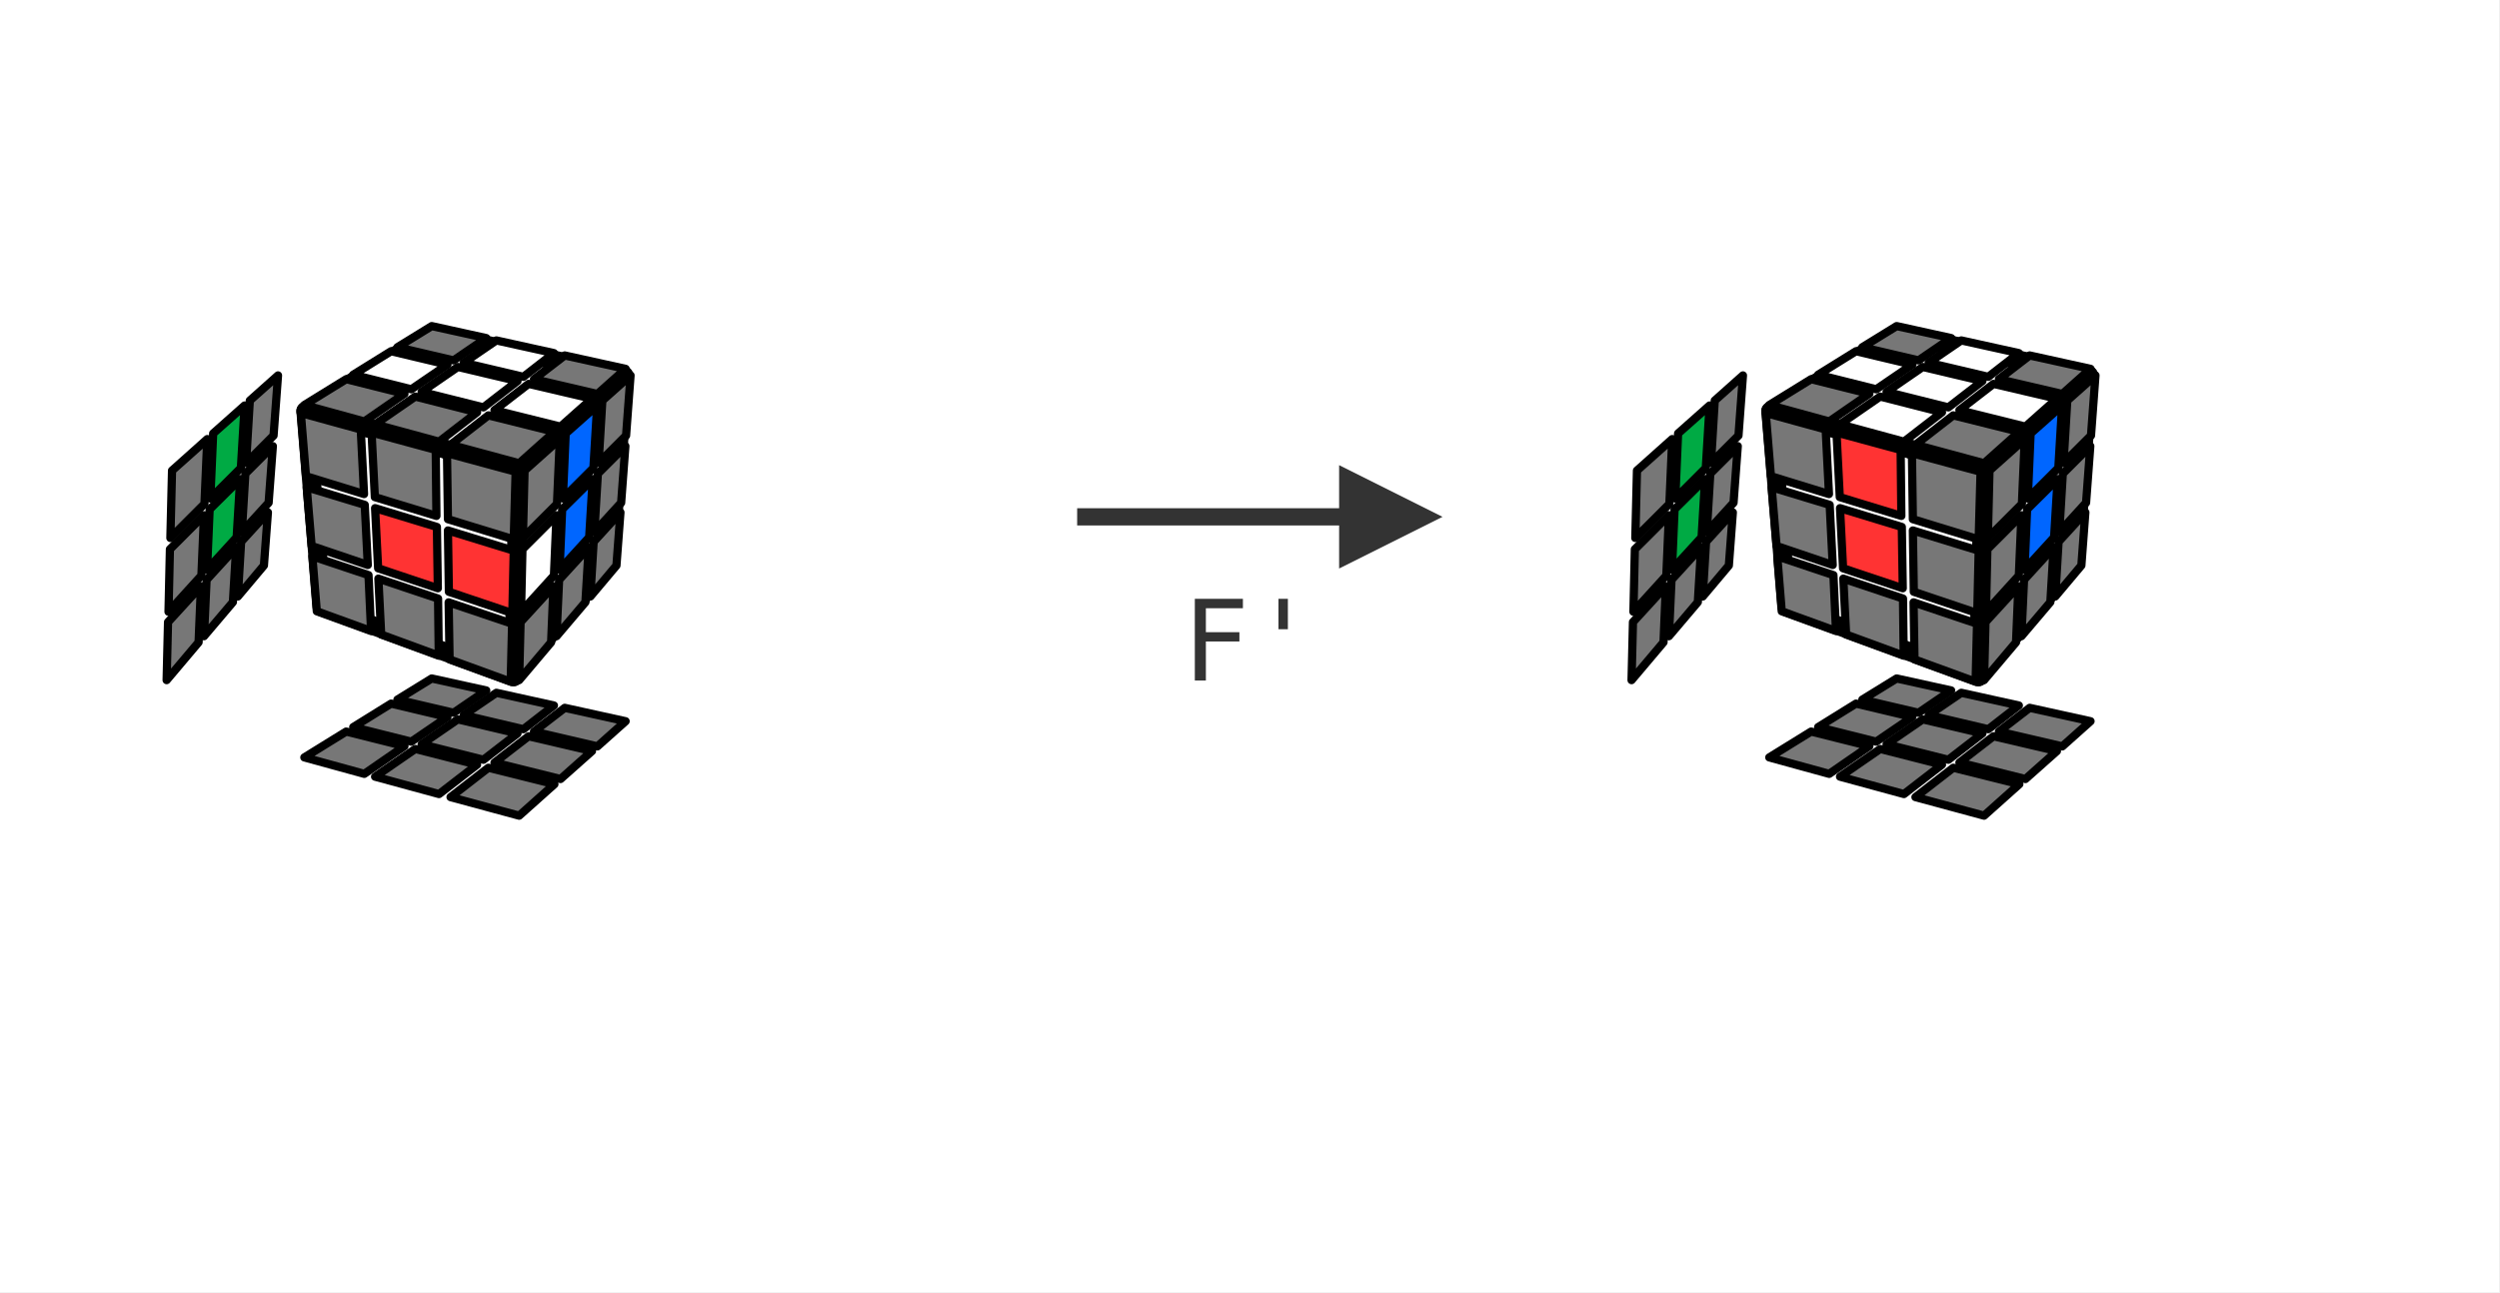
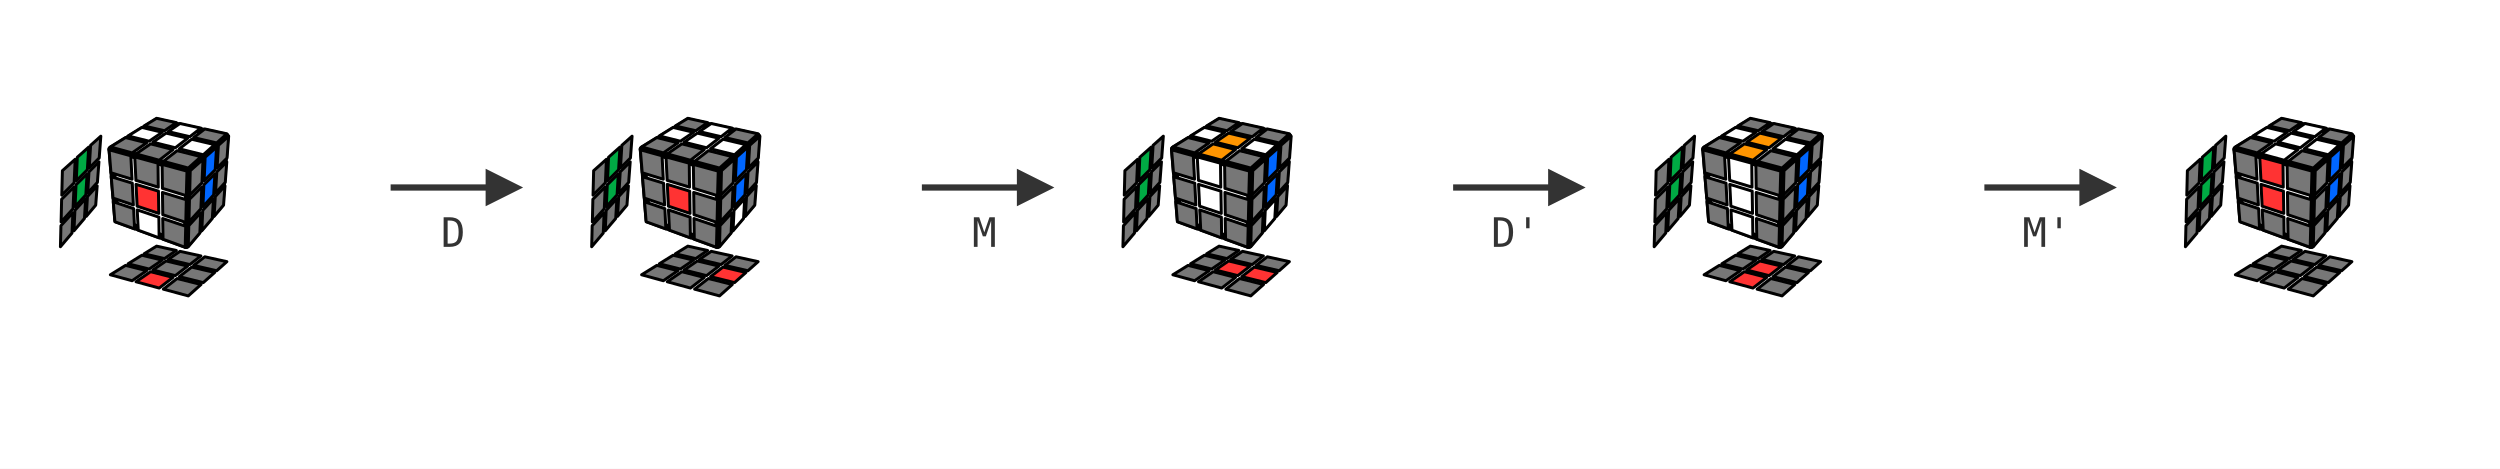
- <svg xmlns="http://www.w3.org/2000/svg" width="290" height="150" viewBox="0 0 290 150">
-   <rect fill="#FFFFFF" x="0" y="0" width="290" height="150" />
+ <svg xmlns="http://www.w3.org/2000/svg" width="800" height="150" viewBox="0 0 800 150">
+   <rect fill="#FFFFFF" x="0" y="0" width="800" height="150" />
  <defs>
    <marker id="arrow" viewBox="0 0 10 10" refX="8" refY="5" markerWidth="6" markerHeight="6" orient="auto-start-reverse">
      <path d="M 0 0 L 10 5 L 0 10 z" fill="#333333" />
    </marker>
  </defs>
  <g transform="translate(54.54545,57.27273) scale(27.27273)" style="stroke:#000000;stroke-width:0.035;stroke-linejoin:round;stroke-linecap:round">
    <polygon fill="none" stroke="#000000" stroke-width="0.08" points="0.207,-0.103 0.654,-0.502 0.594,0.297 0.185,0.781" />
    <polygon fill="none" stroke="#000000" stroke-width="0.08" points="-0.161,-0.682 0.654,-0.502 0.207,-0.103 -0.699,-0.35" />
    <polygon fill="none" stroke="#000000" stroke-width="0.08" points="-0.699,-0.35 0.207,-0.103 0.185,0.781 -0.63,0.484" />
    <polygon fill="#777777" stroke="#000000" points="0.232,-0.097 0.382,-0.231 0.37,0.045 0.225,0.19" />
    <polygon fill="#0066FF" stroke="#000000" points="0.407,-0.255 0.541,-0.374 0.525,-0.108 0.395,0.022" />
    <polygon fill="#777777" stroke="#000000" points="0.563,-0.395 0.683,-0.502 0.664,-0.246 0.547,-0.129" />
-     <polygon fill="#FFFFFF" stroke="#000000" points="0.223,0.238 0.368,0.093 0.357,0.35 0.217,0.504" />
+     <polygon fill="#777777" stroke="#000000" points="0.223,0.238 0.368,0.093 0.357,0.35 0.217,0.504" />
    <polygon fill="#0066FF" stroke="#000000" points="0.392,0.068 0.522,-0.061 0.507,0.187 0.381,0.325" />
    <polygon fill="#777777" stroke="#000000" points="0.544,-0.084 0.661,-0.201 0.643,0.04 0.529,0.165" />
    <polygon fill="#777777" stroke="#000000" points="0.215,0.548 0.355,0.395 0.345,0.634 0.209,0.795" />
    <polygon fill="#777777" stroke="#000000" points="0.379,0.368 0.505,0.23 0.491,0.463 0.368,0.608" />
    <polygon fill="#777777" stroke="#000000" points="0.526,0.206 0.64,0.081 0.623,0.307 0.512,0.439" />
    <polygon fill="#777777" stroke="#000000" points="-0.163,-0.712 0.069,-0.661 -0.07,-0.566 -0.309,-0.622" />
    <polygon fill="#FFFFFF" stroke="#000000" points="0.112,-0.651 0.357,-0.597 0.227,-0.496 -0.027,-0.556" />
    <polygon fill="#777777" stroke="#000000" points="0.403,-0.587 0.662,-0.53 0.542,-0.423 0.272,-0.486" />
    <polygon fill="#FFFFFF" stroke="#000000" points="-0.336,-0.605 -0.096,-0.548 -0.25,-0.443 -0.497,-0.505" />
    <polygon fill="#FFFFFF" stroke="#000000" points="-0.052,-0.538 0.202,-0.478 0.057,-0.366 -0.206,-0.432" />
    <polygon fill="#FFFFFF" stroke="#000000" points="0.249,-0.466 0.519,-0.403 0.385,-0.284 0.104,-0.354" />
    <polygon fill="#777777" stroke="#000000" points="-0.527,-0.486 -0.279,-0.424 -0.45,-0.306 -0.705,-0.376" />
    <polygon fill="#777777" stroke="#000000" points="-0.233,-0.412 0.03,-0.345 -0.132,-0.22 -0.404,-0.294" />
    <polygon fill="#777777" stroke="#000000" points="0.078,-0.332 0.359,-0.262 0.209,-0.128 -0.083,-0.207" />
    <polygon fill="#777777" stroke="#000000" points="-0.72,-0.342 -0.465,-0.272 -0.451,0.003 -0.698,-0.073" />
    <polygon fill="#777777" stroke="#000000" points="-0.419,-0.259 -0.146,-0.185 -0.143,0.096 -0.405,0.016" />
    <polygon fill="#777777" stroke="#000000" points="-0.098,-0.171 0.194,-0.092 0.186,0.196 -0.094,0.11" />
    <polygon fill="#777777" stroke="#000000" points="-0.695,-0.026 -0.448,0.049 -0.435,0.305 -0.674,0.224" />
    <polygon fill="#FF3333" stroke="#000000" points="-0.404,0.063 -0.141,0.143 -0.137,0.404 -0.391,0.319" />
-     <polygon fill="#FF3333" stroke="#000000" points="-0.094,0.158 0.186,0.244 0.18,0.51 -0.09,0.419" />
-     <polygon fill="#777777" stroke="#000000" points="-0.671,0.268 -0.432,0.348 -0.421,0.586 -0.652,0.502" />
-     <polygon fill="#777777" stroke="#000000" points="-0.39,0.363 -0.136,0.448 -0.133,0.691 -0.378,0.601" />
+     <polygon fill="#777777" stroke="#000000" points="-0.094,0.158 0.186,0.244 0.18,0.51 -0.09,0.419" />
+     <polygon fill="#777777" stroke="#000000" points="-0.671,0.268 -0.432,0.348 -0.421,0.586 -0.652,0.502" />
+     <polygon fill="#FFFFFF" stroke="#000000" points="-0.39,0.363 -0.136,0.448 -0.133,0.691 -0.378,0.601" />
    <polygon fill="#777777" stroke="#000000" points="-0.091,0.464 0.179,0.555 0.173,0.802 -0.087,0.707" />
    <polygon fill="#777777" stroke="#000000" points="-1.268,-0.097 -1.118,-0.231 -1.13,0.045 -1.275,0.19" />
    <polygon fill="#00AA44" stroke="#000000" points="-1.093,-0.255 -0.959,-0.374 -0.975,-0.108 -1.105,0.022" />
    <polygon fill="#777777" stroke="#000000" points="-0.937,-0.395 -0.817,-0.502 -0.836,-0.246 -0.953,-0.129" />
    <polygon fill="#777777" stroke="#000000" points="-1.277,0.238 -1.132,0.093 -1.143,0.35 -1.283,0.504" />
    <polygon fill="#00AA44" stroke="#000000" points="-1.108,0.068 -0.978,-0.061 -0.993,0.187 -1.119,0.325" />
    <polygon fill="#777777" stroke="#000000" points="-0.956,-0.084 -0.839,-0.201 -0.857,0.04 -0.971,0.165" />
    <polygon fill="#777777" stroke="#000000" points="-1.285,0.548 -1.145,0.395 -1.155,0.634 -1.291,0.795" />
    <polygon fill="#777777" stroke="#000000" points="-1.121,0.368 -0.995,0.23 -1.009,0.463 -1.132,0.608" />
    <polygon fill="#777777" stroke="#000000" points="-0.974,0.206 -0.86,0.081 -0.877,0.307 -0.988,0.439" />
    <polygon fill="#777777" stroke="#000000" points="-0.163,0.788 0.069,0.839 -0.07,0.934 -0.309,0.878" />
    <polygon fill="#777777" stroke="#000000" points="0.112,0.849 0.357,0.903 0.227,1.004 -0.027,0.944" />
    <polygon fill="#777777" stroke="#000000" points="0.403,0.913 0.662,0.97 0.542,1.077 0.272,1.014" />
    <polygon fill="#777777" stroke="#000000" points="-0.336,0.895 -0.096,0.952 -0.25,1.057 -0.497,0.995" />
    <polygon fill="#777777" stroke="#000000" points="-0.052,0.962 0.202,1.022 0.057,1.134 -0.206,1.068" />
    <polygon fill="#777777" stroke="#000000" points="0.249,1.034 0.519,1.097 0.385,1.216 0.104,1.146" />
    <polygon fill="#777777" stroke="#000000" points="-0.527,1.014 -0.279,1.076 -0.45,1.194 -0.705,1.124" />
+     <polygon fill="#FF3333" stroke="#000000" points="-0.233,1.088 0.03,1.155 -0.132,1.28 -0.404,1.206" />
+     <polygon fill="#777777" stroke="#000000" points="0.078,1.168 0.359,1.238 0.209,1.372 -0.083,1.293" />
+   </g>
+   <line x1="125" y1="60.0" x2="165" y2="60.0" stroke="#333333" stroke-width="2" marker-end="url(#arrow)" />
+   <text x="145.0" y="79.0" text-anchor="middle" font-family="monospace" font-size="13" fill="#333333">D</text>
+   <g transform="translate(224.5455,57.27273) scale(27.27273)" style="stroke:#000000;stroke-width:0.035;stroke-linejoin:round;stroke-linecap:round">
+     <polygon fill="none" stroke="#000000" stroke-width="0.08" points="0.207,-0.103 0.654,-0.502 0.594,0.297 0.185,0.781" />
+     <polygon fill="none" stroke="#000000" stroke-width="0.08" points="-0.161,-0.682 0.654,-0.502 0.207,-0.103 -0.699,-0.35" />
+     <polygon fill="none" stroke="#000000" stroke-width="0.08" points="-0.699,-0.35 0.207,-0.103 0.185,0.781 -0.63,0.484" />
+     <polygon fill="#777777" stroke="#000000" points="0.232,-0.097 0.382,-0.231 0.37,0.045 0.225,0.19" />
+     <polygon fill="#0066FF" stroke="#000000" points="0.407,-0.255 0.541,-0.374 0.525,-0.108 0.395,0.022" />
+     <polygon fill="#777777" stroke="#000000" points="0.563,-0.395 0.683,-0.502 0.664,-0.246 0.547,-0.129" />
+     <polygon fill="#777777" stroke="#000000" points="0.223,0.238 0.368,0.093 0.357,0.35 0.217,0.504" />
+     <polygon fill="#0066FF" stroke="#000000" points="0.392,0.068 0.522,-0.061 0.507,0.187 0.381,0.325" />
+     <polygon fill="#777777" stroke="#000000" points="0.544,-0.084 0.661,-0.201 0.643,0.04 0.529,0.165" />
+     <polygon fill="#777777" stroke="#000000" points="0.215,0.548 0.355,0.395 0.345,0.634 0.209,0.795" />
+     <polygon fill="#FFFFFF" stroke="#000000" points="0.379,0.368 0.505,0.23 0.491,0.463 0.368,0.608" />
+     <polygon fill="#777777" stroke="#000000" points="0.526,0.206 0.64,0.081 0.623,0.307 0.512,0.439" />
+     <polygon fill="#777777" stroke="#000000" points="-0.163,-0.712 0.069,-0.661 -0.07,-0.566 -0.309,-0.622" />
+     <polygon fill="#FFFFFF" stroke="#000000" points="0.112,-0.651 0.357,-0.597 0.227,-0.496 -0.027,-0.556" />
+     <polygon fill="#777777" stroke="#000000" points="0.403,-0.587 0.662,-0.53 0.542,-0.423 0.272,-0.486" />
+     <polygon fill="#FFFFFF" stroke="#000000" points="-0.336,-0.605 -0.096,-0.548 -0.25,-0.443 -0.497,-0.505" />
+     <polygon fill="#FFFFFF" stroke="#000000" points="-0.052,-0.538 0.202,-0.478 0.057,-0.366 -0.206,-0.432" />
+     <polygon fill="#FFFFFF" stroke="#000000" points="0.249,-0.466 0.519,-0.403 0.385,-0.284 0.104,-0.354" />
+     <polygon fill="#777777" stroke="#000000" points="-0.527,-0.486 -0.279,-0.424 -0.45,-0.306 -0.705,-0.376" />
+     <polygon fill="#777777" stroke="#000000" points="-0.233,-0.412 0.03,-0.345 -0.132,-0.22 -0.404,-0.294" />
+     <polygon fill="#777777" stroke="#000000" points="0.078,-0.332 0.359,-0.262 0.209,-0.128 -0.083,-0.207" />
+     <polygon fill="#777777" stroke="#000000" points="-0.72,-0.342 -0.465,-0.272 -0.451,0.003 -0.698,-0.073" />
+     <polygon fill="#777777" stroke="#000000" points="-0.419,-0.259 -0.146,-0.185 -0.143,0.096 -0.405,0.016" />
+     <polygon fill="#777777" stroke="#000000" points="-0.098,-0.171 0.194,-0.092 0.186,0.196 -0.094,0.11" />
+     <polygon fill="#777777" stroke="#000000" points="-0.695,-0.026 -0.448,0.049 -0.435,0.305 -0.674,0.224" />
+     <polygon fill="#FF3333" stroke="#000000" points="-0.404,0.063 -0.141,0.143 -0.137,0.404 -0.391,0.319" />
+     <polygon fill="#777777" stroke="#000000" points="-0.094,0.158 0.186,0.244 0.18,0.51 -0.09,0.419" />
+     <polygon fill="#777777" stroke="#000000" points="-0.671,0.268 -0.432,0.348 -0.421,0.586 -0.652,0.502" />
+     <polygon fill="#777777" stroke="#000000" points="-0.39,0.363 -0.136,0.448 -0.133,0.691 -0.378,0.601" />
+     <polygon fill="#777777" stroke="#000000" points="-0.091,0.464 0.179,0.555 0.173,0.802 -0.087,0.707" />
+     <polygon fill="#777777" stroke="#000000" points="-1.268,-0.097 -1.118,-0.231 -1.13,0.045 -1.275,0.19" />
+     <polygon fill="#00AA44" stroke="#000000" points="-1.093,-0.255 -0.959,-0.374 -0.975,-0.108 -1.105,0.022" />
+     <polygon fill="#777777" stroke="#000000" points="-0.937,-0.395 -0.817,-0.502 -0.836,-0.246 -0.953,-0.129" />
+     <polygon fill="#777777" stroke="#000000" points="-1.277,0.238 -1.132,0.093 -1.143,0.35 -1.283,0.504" />
+     <polygon fill="#00AA44" stroke="#000000" points="-1.108,0.068 -0.978,-0.061 -0.993,0.187 -1.119,0.325" />
+     <polygon fill="#777777" stroke="#000000" points="-0.956,-0.084 -0.839,-0.201 -0.857,0.04 -0.971,0.165" />
+     <polygon fill="#777777" stroke="#000000" points="-1.285,0.548 -1.145,0.395 -1.155,0.634 -1.291,0.795" />
+     <polygon fill="#777777" stroke="#000000" points="-1.121,0.368 -0.995,0.23 -1.009,0.463 -1.132,0.608" />
+     <polygon fill="#777777" stroke="#000000" points="-0.974,0.206 -0.86,0.081 -0.877,0.307 -0.988,0.439" />
+     <polygon fill="#777777" stroke="#000000" points="-0.163,0.788 0.069,0.839 -0.07,0.934 -0.309,0.878" />
+     <polygon fill="#777777" stroke="#000000" points="0.112,0.849 0.357,0.903 0.227,1.004 -0.027,0.944" />
+     <polygon fill="#777777" stroke="#000000" points="0.403,0.913 0.662,0.97 0.542,1.077 0.272,1.014" />
+     <polygon fill="#777777" stroke="#000000" points="-0.336,0.895 -0.096,0.952 -0.25,1.057 -0.497,0.995" />
+     <polygon fill="#777777" stroke="#000000" points="-0.052,0.962 0.202,1.022 0.057,1.134 -0.206,1.068" />
+     <polygon fill="#FF3333" stroke="#000000" points="0.249,1.034 0.519,1.097 0.385,1.216 0.104,1.146" />
+     <polygon fill="#777777" stroke="#000000" points="-0.527,1.014 -0.279,1.076 -0.45,1.194 -0.705,1.124" />
    <polygon fill="#777777" stroke="#000000" points="-0.233,1.088 0.03,1.155 -0.132,1.28 -0.404,1.206" />
    <polygon fill="#777777" stroke="#000000" points="0.078,1.168 0.359,1.238 0.209,1.372 -0.083,1.293" />
  </g>
-   <line x1="125" y1="60.0" x2="165" y2="60.0" stroke="#333333" stroke-width="2" marker-end="url(#arrow)" />
-   <text x="145.0" y="79.0" text-anchor="middle" font-family="monospace" font-size="13" fill="#333333">F'</text>
-   <g transform="translate(224.5455,57.27273) scale(27.27273)" style="stroke:#000000;stroke-width:0.035;stroke-linejoin:round;stroke-linecap:round">
+   <line x1="295" y1="60.0" x2="335" y2="60.0" stroke="#333333" stroke-width="2" marker-end="url(#arrow)" />
+   <text x="315.0" y="79.0" text-anchor="middle" font-family="monospace" font-size="13" fill="#333333">M</text>
+   <g transform="translate(394.5455,57.27273) scale(27.27273)" style="stroke:#000000;stroke-width:0.035;stroke-linejoin:round;stroke-linecap:round">
+     <polygon fill="none" stroke="#000000" stroke-width="0.08" points="0.207,-0.103 0.654,-0.502 0.594,0.297 0.185,0.781" />
+     <polygon fill="none" stroke="#000000" stroke-width="0.08" points="-0.161,-0.682 0.654,-0.502 0.207,-0.103 -0.699,-0.35" />
+     <polygon fill="none" stroke="#000000" stroke-width="0.08" points="-0.699,-0.35 0.207,-0.103 0.185,0.781 -0.63,0.484" />
+     <polygon fill="#777777" stroke="#000000" points="0.232,-0.097 0.382,-0.231 0.37,0.045 0.225,0.19" />
+     <polygon fill="#0066FF" stroke="#000000" points="0.407,-0.255 0.541,-0.374 0.525,-0.108 0.395,0.022" />
+     <polygon fill="#777777" stroke="#000000" points="0.563,-0.395 0.683,-0.502 0.664,-0.246 0.547,-0.129" />
+     <polygon fill="#777777" stroke="#000000" points="0.223,0.238 0.368,0.093 0.357,0.35 0.217,0.504" />
+     <polygon fill="#0066FF" stroke="#000000" points="0.392,0.068 0.522,-0.061 0.507,0.187 0.381,0.325" />
+     <polygon fill="#777777" stroke="#000000" points="0.544,-0.084 0.661,-0.201 0.643,0.04 0.529,0.165" />
+     <polygon fill="#777777" stroke="#000000" points="0.215,0.548 0.355,0.395 0.345,0.634 0.209,0.795" />
+     <polygon fill="#FFFFFF" stroke="#000000" points="0.379,0.368 0.505,0.23 0.491,0.463 0.368,0.608" />
+     <polygon fill="#777777" stroke="#000000" points="0.526,0.206 0.64,0.081 0.623,0.307 0.512,0.439" />
+     <polygon fill="#777777" stroke="#000000" points="-0.163,-0.712 0.069,-0.661 -0.07,-0.566 -0.309,-0.622" />
+     <polygon fill="#777777" stroke="#000000" points="0.112,-0.651 0.357,-0.597 0.227,-0.496 -0.027,-0.556" />
+     <polygon fill="#777777" stroke="#000000" points="0.403,-0.587 0.662,-0.53 0.542,-0.423 0.272,-0.486" />
+     <polygon fill="#FFFFFF" stroke="#000000" points="-0.336,-0.605 -0.096,-0.548 -0.25,-0.443 -0.497,-0.505" />
+     <polygon fill="#FF9500" stroke="#000000" points="-0.052,-0.538 0.202,-0.478 0.057,-0.366 -0.206,-0.432" />
+     <polygon fill="#FFFFFF" stroke="#000000" points="0.249,-0.466 0.519,-0.403 0.385,-0.284 0.104,-0.354" />
+     <polygon fill="#777777" stroke="#000000" points="-0.527,-0.486 -0.279,-0.424 -0.45,-0.306 -0.705,-0.376" />
+     <polygon fill="#FF9500" stroke="#000000" points="-0.233,-0.412 0.03,-0.345 -0.132,-0.22 -0.404,-0.294" />
+     <polygon fill="#777777" stroke="#000000" points="0.078,-0.332 0.359,-0.262 0.209,-0.128 -0.083,-0.207" />
+     <polygon fill="#777777" stroke="#000000" points="-0.72,-0.342 -0.465,-0.272 -0.451,0.003 -0.698,-0.073" />
+     <polygon fill="#FFFFFF" stroke="#000000" points="-0.419,-0.259 -0.146,-0.185 -0.143,0.096 -0.405,0.016" />
+     <polygon fill="#777777" stroke="#000000" points="-0.098,-0.171 0.194,-0.092 0.186,0.196 -0.094,0.11" />
+     <polygon fill="#777777" stroke="#000000" points="-0.695,-0.026 -0.448,0.049 -0.435,0.305 -0.674,0.224" />
+     <polygon fill="#FFFFFF" stroke="#000000" points="-0.404,0.063 -0.141,0.143 -0.137,0.404 -0.391,0.319" />
+     <polygon fill="#777777" stroke="#000000" points="-0.094,0.158 0.186,0.244 0.18,0.51 -0.09,0.419" />
+     <polygon fill="#777777" stroke="#000000" points="-0.671,0.268 -0.432,0.348 -0.421,0.586 -0.652,0.502" />
+     <polygon fill="#777777" stroke="#000000" points="-0.39,0.363 -0.136,0.448 -0.133,0.691 -0.378,0.601" />
+     <polygon fill="#777777" stroke="#000000" points="-0.091,0.464 0.179,0.555 0.173,0.802 -0.087,0.707" />
+     <polygon fill="#777777" stroke="#000000" points="-1.268,-0.097 -1.118,-0.231 -1.13,0.045 -1.275,0.19" />
+     <polygon fill="#00AA44" stroke="#000000" points="-1.093,-0.255 -0.959,-0.374 -0.975,-0.108 -1.105,0.022" />
+     <polygon fill="#777777" stroke="#000000" points="-0.937,-0.395 -0.817,-0.502 -0.836,-0.246 -0.953,-0.129" />
+     <polygon fill="#777777" stroke="#000000" points="-1.277,0.238 -1.132,0.093 -1.143,0.35 -1.283,0.504" />
+     <polygon fill="#00AA44" stroke="#000000" points="-1.108,0.068 -0.978,-0.061 -0.993,0.187 -1.119,0.325" />
+     <polygon fill="#777777" stroke="#000000" points="-0.956,-0.084 -0.839,-0.201 -0.857,0.04 -0.971,0.165" />
+     <polygon fill="#777777" stroke="#000000" points="-1.285,0.548 -1.145,0.395 -1.155,0.634 -1.291,0.795" />
+     <polygon fill="#777777" stroke="#000000" points="-1.121,0.368 -0.995,0.23 -1.009,0.463 -1.132,0.608" />
+     <polygon fill="#777777" stroke="#000000" points="-0.974,0.206 -0.86,0.081 -0.877,0.307 -0.988,0.439" />
+     <polygon fill="#777777" stroke="#000000" points="-0.163,0.788 0.069,0.839 -0.07,0.934 -0.309,0.878" />
+     <polygon fill="#777777" stroke="#000000" points="0.112,0.849 0.357,0.903 0.227,1.004 -0.027,0.944" />
+     <polygon fill="#777777" stroke="#000000" points="0.403,0.913 0.662,0.97 0.542,1.077 0.272,1.014" />
+     <polygon fill="#777777" stroke="#000000" points="-0.336,0.895 -0.096,0.952 -0.25,1.057 -0.497,0.995" />
+     <polygon fill="#FF3333" stroke="#000000" points="-0.052,0.962 0.202,1.022 0.057,1.134 -0.206,1.068" />
+     <polygon fill="#FF3333" stroke="#000000" points="0.249,1.034 0.519,1.097 0.385,1.216 0.104,1.146" />
+     <polygon fill="#777777" stroke="#000000" points="-0.527,1.014 -0.279,1.076 -0.45,1.194 -0.705,1.124" />
+     <polygon fill="#777777" stroke="#000000" points="-0.233,1.088 0.03,1.155 -0.132,1.28 -0.404,1.206" />
+     <polygon fill="#777777" stroke="#000000" points="0.078,1.168 0.359,1.238 0.209,1.372 -0.083,1.293" />
+   </g>
+   <line x1="465" y1="60.0" x2="505" y2="60.0" stroke="#333333" stroke-width="2" marker-end="url(#arrow)" />
+   <text x="485.0" y="79.0" text-anchor="middle" font-family="monospace" font-size="13" fill="#333333">D'</text>
+   <g transform="translate(564.5455,57.27273) scale(27.27273)" style="stroke:#000000;stroke-width:0.035;stroke-linejoin:round;stroke-linecap:round">
+     <polygon fill="none" stroke="#000000" stroke-width="0.08" points="0.207,-0.103 0.654,-0.502 0.594,0.297 0.185,0.781" />
+     <polygon fill="none" stroke="#000000" stroke-width="0.08" points="-0.161,-0.682 0.654,-0.502 0.207,-0.103 -0.699,-0.35" />
+     <polygon fill="none" stroke="#000000" stroke-width="0.08" points="-0.699,-0.35 0.207,-0.103 0.185,0.781 -0.63,0.484" />
+     <polygon fill="#777777" stroke="#000000" points="0.232,-0.097 0.382,-0.231 0.37,0.045 0.225,0.19" />
+     <polygon fill="#0066FF" stroke="#000000" points="0.407,-0.255 0.541,-0.374 0.525,-0.108 0.395,0.022" />
+     <polygon fill="#777777" stroke="#000000" points="0.563,-0.395 0.683,-0.502 0.664,-0.246 0.547,-0.129" />
+     <polygon fill="#777777" stroke="#000000" points="0.223,0.238 0.368,0.093 0.357,0.35 0.217,0.504" />
+     <polygon fill="#0066FF" stroke="#000000" points="0.392,0.068 0.522,-0.061 0.507,0.187 0.381,0.325" />
+     <polygon fill="#777777" stroke="#000000" points="0.544,-0.084 0.661,-0.201 0.643,0.04 0.529,0.165" />
+     <polygon fill="#777777" stroke="#000000" points="0.215,0.548 0.355,0.395 0.345,0.634 0.209,0.795" />
+     <polygon fill="#777777" stroke="#000000" points="0.379,0.368 0.505,0.23 0.491,0.463 0.368,0.608" />
+     <polygon fill="#777777" stroke="#000000" points="0.526,0.206 0.64,0.081 0.623,0.307 0.512,0.439" />
+     <polygon fill="#777777" stroke="#000000" points="-0.163,-0.712 0.069,-0.661 -0.07,-0.566 -0.309,-0.622" />
+     <polygon fill="#777777" stroke="#000000" points="0.112,-0.651 0.357,-0.597 0.227,-0.496 -0.027,-0.556" />
+     <polygon fill="#777777" stroke="#000000" points="0.403,-0.587 0.662,-0.53 0.542,-0.423 0.272,-0.486" />
+     <polygon fill="#FFFFFF" stroke="#000000" points="-0.336,-0.605 -0.096,-0.548 -0.25,-0.443 -0.497,-0.505" />
+     <polygon fill="#FF9500" stroke="#000000" points="-0.052,-0.538 0.202,-0.478 0.057,-0.366 -0.206,-0.432" />
+     <polygon fill="#FFFFFF" stroke="#000000" points="0.249,-0.466 0.519,-0.403 0.385,-0.284 0.104,-0.354" />
+     <polygon fill="#777777" stroke="#000000" points="-0.527,-0.486 -0.279,-0.424 -0.45,-0.306 -0.705,-0.376" />
+     <polygon fill="#FF9500" stroke="#000000" points="-0.233,-0.412 0.03,-0.345 -0.132,-0.22 -0.404,-0.294" />
+     <polygon fill="#777777" stroke="#000000" points="0.078,-0.332 0.359,-0.262 0.209,-0.128 -0.083,-0.207" />
+     <polygon fill="#777777" stroke="#000000" points="-0.72,-0.342 -0.465,-0.272 -0.451,0.003 -0.698,-0.073" />
+     <polygon fill="#FFFFFF" stroke="#000000" points="-0.419,-0.259 -0.146,-0.185 -0.143,0.096 -0.405,0.016" />
+     <polygon fill="#777777" stroke="#000000" points="-0.098,-0.171 0.194,-0.092 0.186,0.196 -0.094,0.11" />
+     <polygon fill="#777777" stroke="#000000" points="-0.695,-0.026 -0.448,0.049 -0.435,0.305 -0.674,0.224" />
+     <polygon fill="#FFFFFF" stroke="#000000" points="-0.404,0.063 -0.141,0.143 -0.137,0.404 -0.391,0.319" />
+     <polygon fill="#777777" stroke="#000000" points="-0.094,0.158 0.186,0.244 0.18,0.51 -0.09,0.419" />
+     <polygon fill="#777777" stroke="#000000" points="-0.671,0.268 -0.432,0.348 -0.421,0.586 -0.652,0.502" />
+     <polygon fill="#FFFFFF" stroke="#000000" points="-0.39,0.363 -0.136,0.448 -0.133,0.691 -0.378,0.601" />
+     <polygon fill="#777777" stroke="#000000" points="-0.091,0.464 0.179,0.555 0.173,0.802 -0.087,0.707" />
+     <polygon fill="#777777" stroke="#000000" points="-1.268,-0.097 -1.118,-0.231 -1.13,0.045 -1.275,0.19" />
+     <polygon fill="#00AA44" stroke="#000000" points="-1.093,-0.255 -0.959,-0.374 -0.975,-0.108 -1.105,0.022" />
+     <polygon fill="#777777" stroke="#000000" points="-0.937,-0.395 -0.817,-0.502 -0.836,-0.246 -0.953,-0.129" />
+     <polygon fill="#777777" stroke="#000000" points="-1.277,0.238 -1.132,0.093 -1.143,0.35 -1.283,0.504" />
+     <polygon fill="#00AA44" stroke="#000000" points="-1.108,0.068 -0.978,-0.061 -0.993,0.187 -1.119,0.325" />
+     <polygon fill="#777777" stroke="#000000" points="-0.956,-0.084 -0.839,-0.201 -0.857,0.04 -0.971,0.165" />
+     <polygon fill="#777777" stroke="#000000" points="-1.285,0.548 -1.145,0.395 -1.155,0.634 -1.291,0.795" />
+     <polygon fill="#777777" stroke="#000000" points="-1.121,0.368 -0.995,0.23 -1.009,0.463 -1.132,0.608" />
+     <polygon fill="#777777" stroke="#000000" points="-0.974,0.206 -0.86,0.081 -0.877,0.307 -0.988,0.439" />
+     <polygon fill="#777777" stroke="#000000" points="-0.163,0.788 0.069,0.839 -0.07,0.934 -0.309,0.878" />
+     <polygon fill="#777777" stroke="#000000" points="0.112,0.849 0.357,0.903 0.227,1.004 -0.027,0.944" />
+     <polygon fill="#777777" stroke="#000000" points="0.403,0.913 0.662,0.97 0.542,1.077 0.272,1.014" />
+     <polygon fill="#777777" stroke="#000000" points="-0.336,0.895 -0.096,0.952 -0.25,1.057 -0.497,0.995" />
+     <polygon fill="#FF3333" stroke="#000000" points="-0.052,0.962 0.202,1.022 0.057,1.134 -0.206,1.068" />
+     <polygon fill="#777777" stroke="#000000" points="0.249,1.034 0.519,1.097 0.385,1.216 0.104,1.146" />
+     <polygon fill="#777777" stroke="#000000" points="-0.527,1.014 -0.279,1.076 -0.45,1.194 -0.705,1.124" />
+     <polygon fill="#FF3333" stroke="#000000" points="-0.233,1.088 0.03,1.155 -0.132,1.28 -0.404,1.206" />
+     <polygon fill="#777777" stroke="#000000" points="0.078,1.168 0.359,1.238 0.209,1.372 -0.083,1.293" />
+   </g>
+   <line x1="635" y1="60.0" x2="675" y2="60.0" stroke="#333333" stroke-width="2" marker-end="url(#arrow)" />
+   <text x="655.0" y="79.0" text-anchor="middle" font-family="monospace" font-size="13" fill="#333333">M'</text>
+   <g transform="translate(734.5455,57.27273) scale(27.27273)" style="stroke:#000000;stroke-width:0.035;stroke-linejoin:round;stroke-linecap:round">
    <polygon fill="none" stroke="#000000" stroke-width="0.08" points="0.207,-0.103 0.654,-0.502 0.594,0.297 0.185,0.781" />
    <polygon fill="none" stroke="#000000" stroke-width="0.08" points="-0.161,-0.682 0.654,-0.502 0.207,-0.103 -0.699,-0.35" />
    <polygon fill="none" stroke="#000000" stroke-width="0.08" points="-0.699,-0.35 0.207,-0.103 0.185,0.781 -0.63,0.484" />
    <polygon fill="#777777" stroke="#000000" points="0.232,-0.097 0.382,-0.231 0.37,0.045 0.225,0.19" />
    <polygon fill="#0066FF" stroke="#000000" points="0.407,-0.255 0.541,-0.374 0.525,-0.108 0.395,0.022" />
    <polygon fill="#777777" stroke="#000000" points="0.563,-0.395 0.683,-0.502 0.664,-0.246 0.547,-0.129" />
    <polygon fill="#777777" stroke="#000000" points="0.223,0.238 0.368,0.093 0.357,0.35 0.217,0.504" />
    <polygon fill="#0066FF" stroke="#000000" points="0.392,0.068 0.522,-0.061 0.507,0.187 0.381,0.325" />
    <polygon fill="#777777" stroke="#000000" points="0.544,-0.084 0.661,-0.201 0.643,0.04 0.529,0.165" />
    <polygon fill="#777777" stroke="#000000" points="0.215,0.548 0.355,0.395 0.345,0.634 0.209,0.795" />
    <polygon fill="#777777" stroke="#000000" points="0.379,0.368 0.505,0.23 0.491,0.463 0.368,0.608" />
    <polygon fill="#777777" stroke="#000000" points="0.526,0.206 0.64,0.081 0.623,0.307 0.512,0.439" />
    <polygon fill="#777777" stroke="#000000" points="-0.163,-0.712 0.069,-0.661 -0.07,-0.566 -0.309,-0.622" />
    <polygon fill="#FFFFFF" stroke="#000000" points="0.112,-0.651 0.357,-0.597 0.227,-0.496 -0.027,-0.556" />
    <polygon fill="#777777" stroke="#000000" points="0.403,-0.587 0.662,-0.53 0.542,-0.423 0.272,-0.486" />
    <polygon fill="#FFFFFF" stroke="#000000" points="-0.336,-0.605 -0.096,-0.548 -0.25,-0.443 -0.497,-0.505" />
    <polygon fill="#FFFFFF" stroke="#000000" points="-0.052,-0.538 0.202,-0.478 0.057,-0.366 -0.206,-0.432" />
    <polygon fill="#FFFFFF" stroke="#000000" points="0.249,-0.466 0.519,-0.403 0.385,-0.284 0.104,-0.354" />
    <polygon fill="#777777" stroke="#000000" points="-0.527,-0.486 -0.279,-0.424 -0.45,-0.306 -0.705,-0.376" />
    <polygon fill="#FFFFFF" stroke="#000000" points="-0.233,-0.412 0.03,-0.345 -0.132,-0.22 -0.404,-0.294" />
    <polygon fill="#777777" stroke="#000000" points="0.078,-0.332 0.359,-0.262 0.209,-0.128 -0.083,-0.207" />
    <polygon fill="#777777" stroke="#000000" points="-0.72,-0.342 -0.465,-0.272 -0.451,0.003 -0.698,-0.073" />
    <polygon fill="#FF3333" stroke="#000000" points="-0.419,-0.259 -0.146,-0.185 -0.143,0.096 -0.405,0.016" />
    <polygon fill="#777777" stroke="#000000" points="-0.098,-0.171 0.194,-0.092 0.186,0.196 -0.094,0.11" />
    <polygon fill="#777777" stroke="#000000" points="-0.695,-0.026 -0.448,0.049 -0.435,0.305 -0.674,0.224" />
    <polygon fill="#FF3333" stroke="#000000" points="-0.404,0.063 -0.141,0.143 -0.137,0.404 -0.391,0.319" />
    <polygon fill="#777777" stroke="#000000" points="-0.094,0.158 0.186,0.244 0.18,0.51 -0.09,0.419" />
    <polygon fill="#777777" stroke="#000000" points="-0.671,0.268 -0.432,0.348 -0.421,0.586 -0.652,0.502" />
    <polygon fill="#777777" stroke="#000000" points="-0.39,0.363 -0.136,0.448 -0.133,0.691 -0.378,0.601" />
    <polygon fill="#777777" stroke="#000000" points="-0.091,0.464 0.179,0.555 0.173,0.802 -0.087,0.707" />
    <polygon fill="#777777" stroke="#000000" points="-1.268,-0.097 -1.118,-0.231 -1.13,0.045 -1.275,0.19" />
    <polygon fill="#00AA44" stroke="#000000" points="-1.093,-0.255 -0.959,-0.374 -0.975,-0.108 -1.105,0.022" />
    <polygon fill="#777777" stroke="#000000" points="-0.937,-0.395 -0.817,-0.502 -0.836,-0.246 -0.953,-0.129" />
    <polygon fill="#777777" stroke="#000000" points="-1.277,0.238 -1.132,0.093 -1.143,0.35 -1.283,0.504" />
    <polygon fill="#00AA44" stroke="#000000" points="-1.108,0.068 -0.978,-0.061 -0.993,0.187 -1.119,0.325" />
    <polygon fill="#777777" stroke="#000000" points="-0.956,-0.084 -0.839,-0.201 -0.857,0.04 -0.971,0.165" />
    <polygon fill="#777777" stroke="#000000" points="-1.285,0.548 -1.145,0.395 -1.155,0.634 -1.291,0.795" />
    <polygon fill="#777777" stroke="#000000" points="-1.121,0.368 -0.995,0.23 -1.009,0.463 -1.132,0.608" />
    <polygon fill="#777777" stroke="#000000" points="-0.974,0.206 -0.86,0.081 -0.877,0.307 -0.988,0.439" />
    <polygon fill="#777777" stroke="#000000" points="-0.163,0.788 0.069,0.839 -0.07,0.934 -0.309,0.878" />
    <polygon fill="#777777" stroke="#000000" points="0.112,0.849 0.357,0.903 0.227,1.004 -0.027,0.944" />
    <polygon fill="#777777" stroke="#000000" points="0.403,0.913 0.662,0.97 0.542,1.077 0.272,1.014" />
    <polygon fill="#777777" stroke="#000000" points="-0.336,0.895 -0.096,0.952 -0.25,1.057 -0.497,0.995" />
    <polygon fill="#777777" stroke="#000000" points="-0.052,0.962 0.202,1.022 0.057,1.134 -0.206,1.068" />
    <polygon fill="#777777" stroke="#000000" points="0.249,1.034 0.519,1.097 0.385,1.216 0.104,1.146" />
    <polygon fill="#777777" stroke="#000000" points="-0.527,1.014 -0.279,1.076 -0.45,1.194 -0.705,1.124" />
    <polygon fill="#777777" stroke="#000000" points="-0.233,1.088 0.03,1.155 -0.132,1.28 -0.404,1.206" />
    <polygon fill="#777777" stroke="#000000" points="0.078,1.168 0.359,1.238 0.209,1.372 -0.083,1.293" />
  </g>
</svg>
